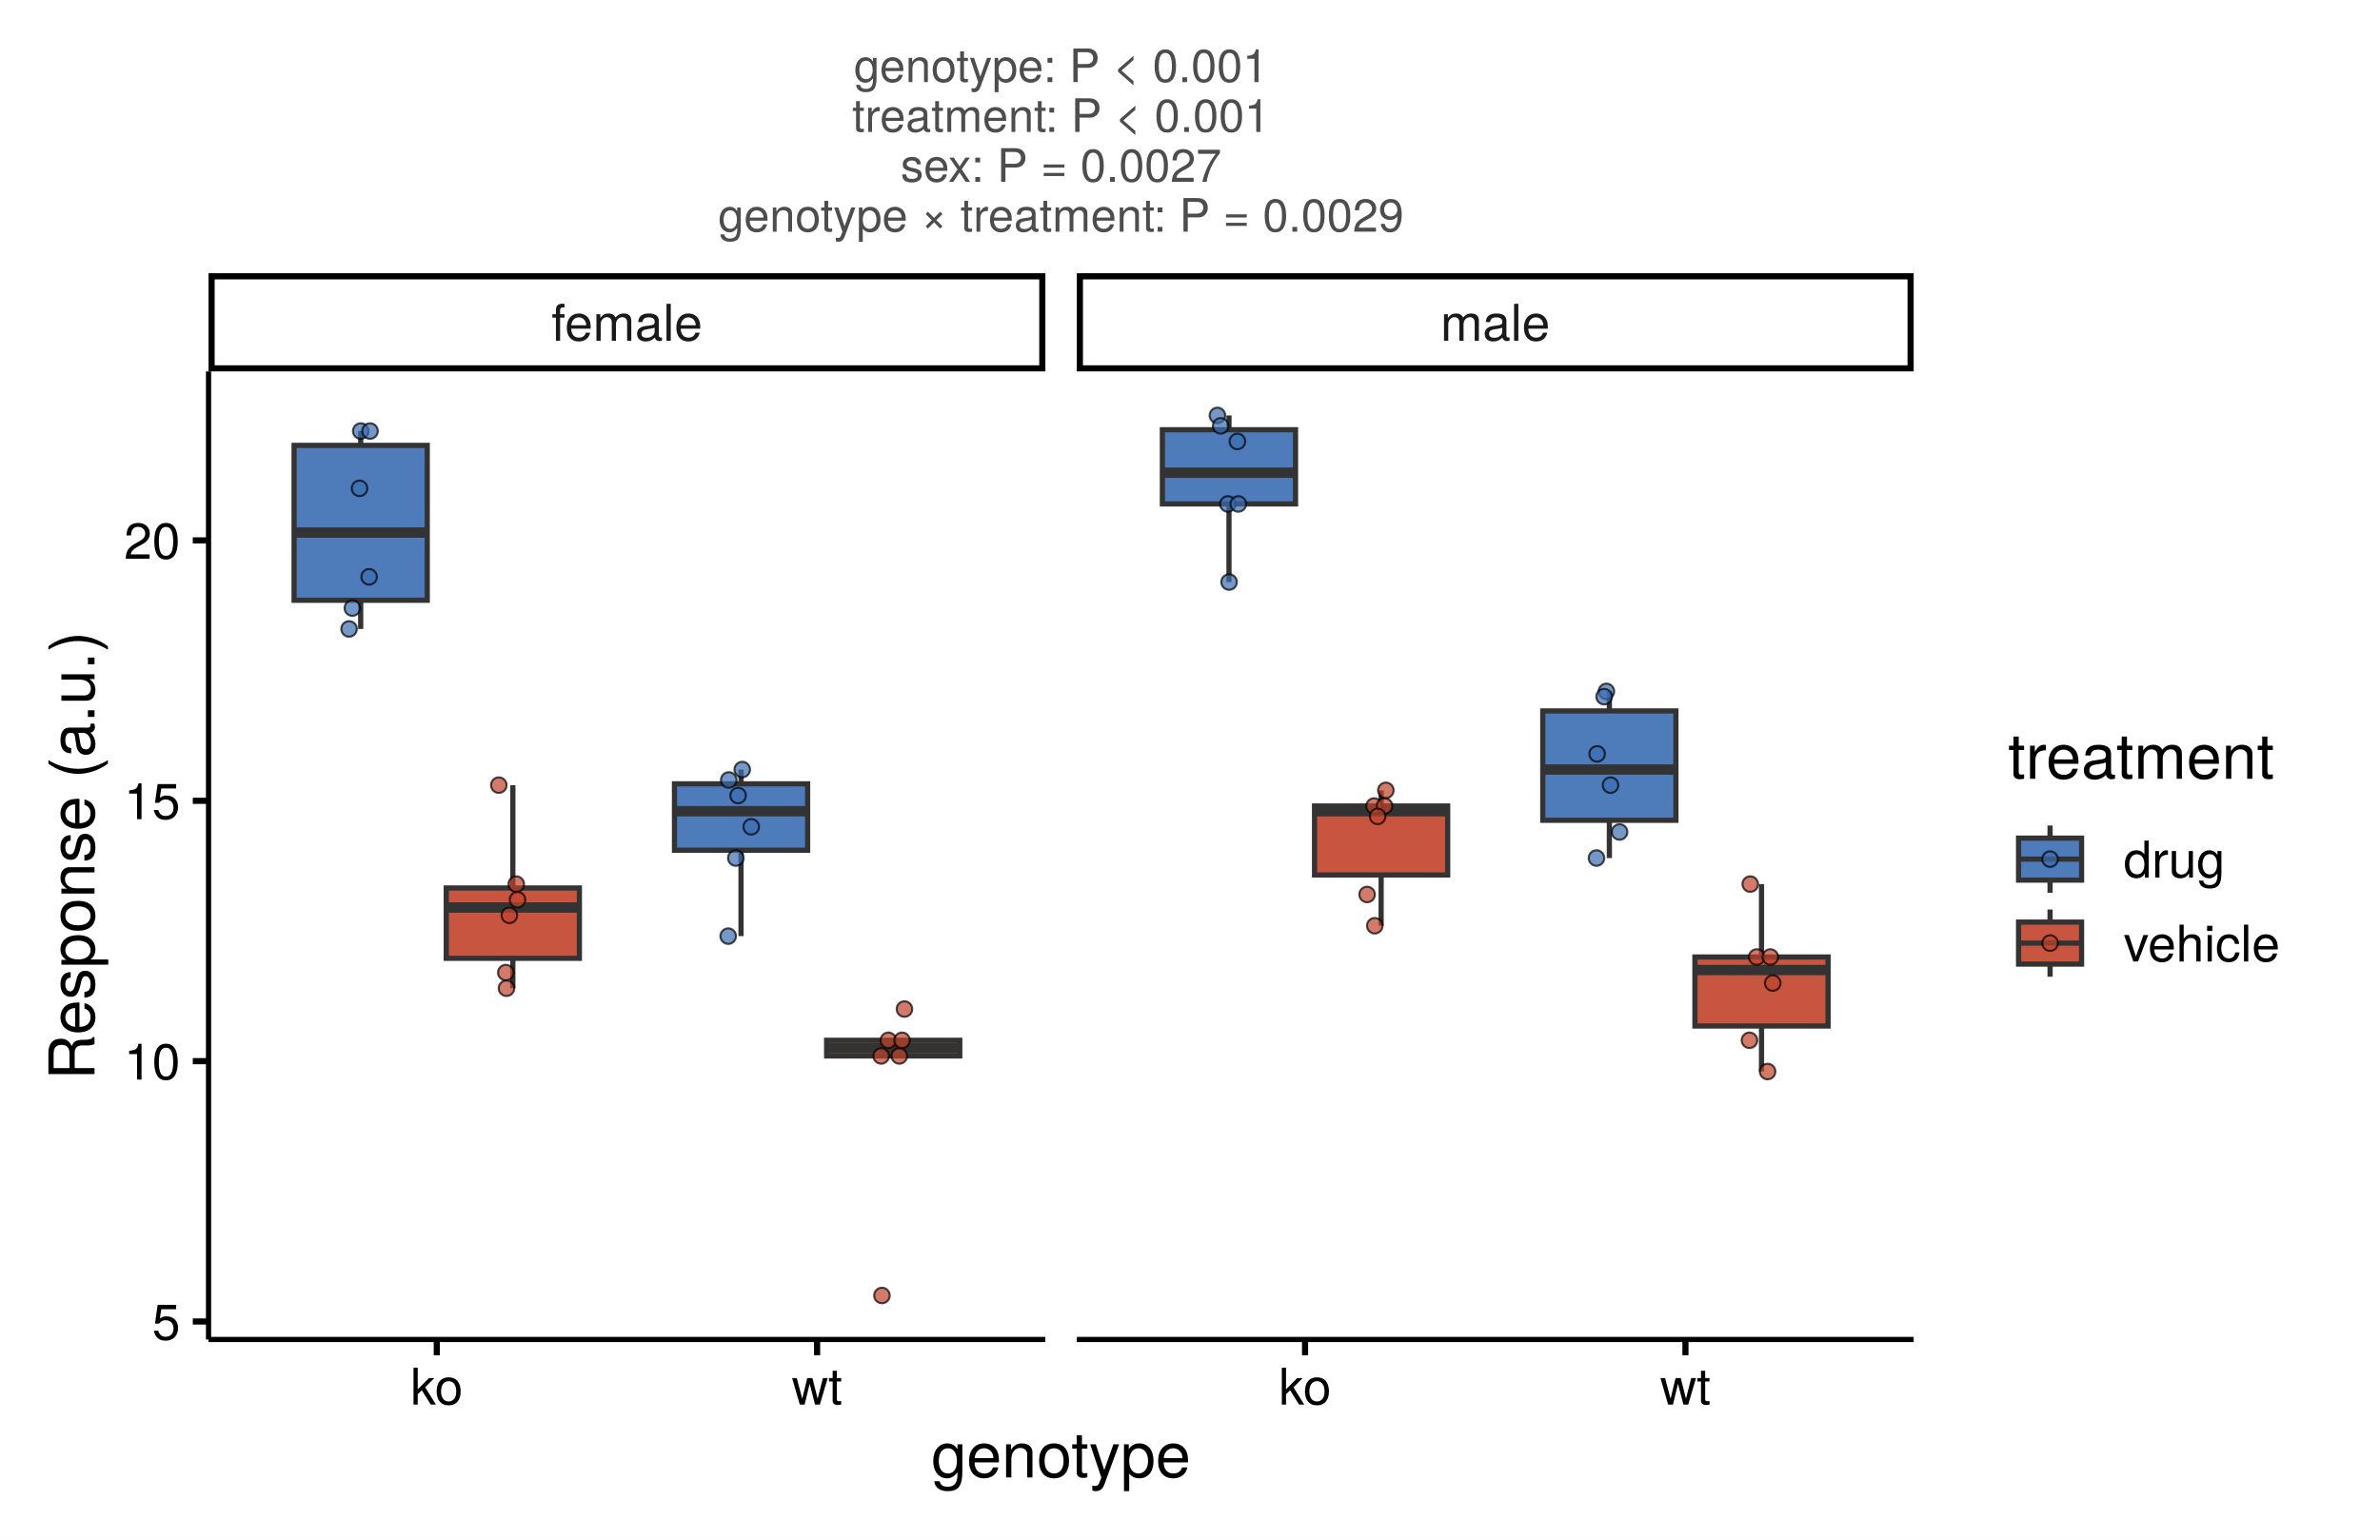
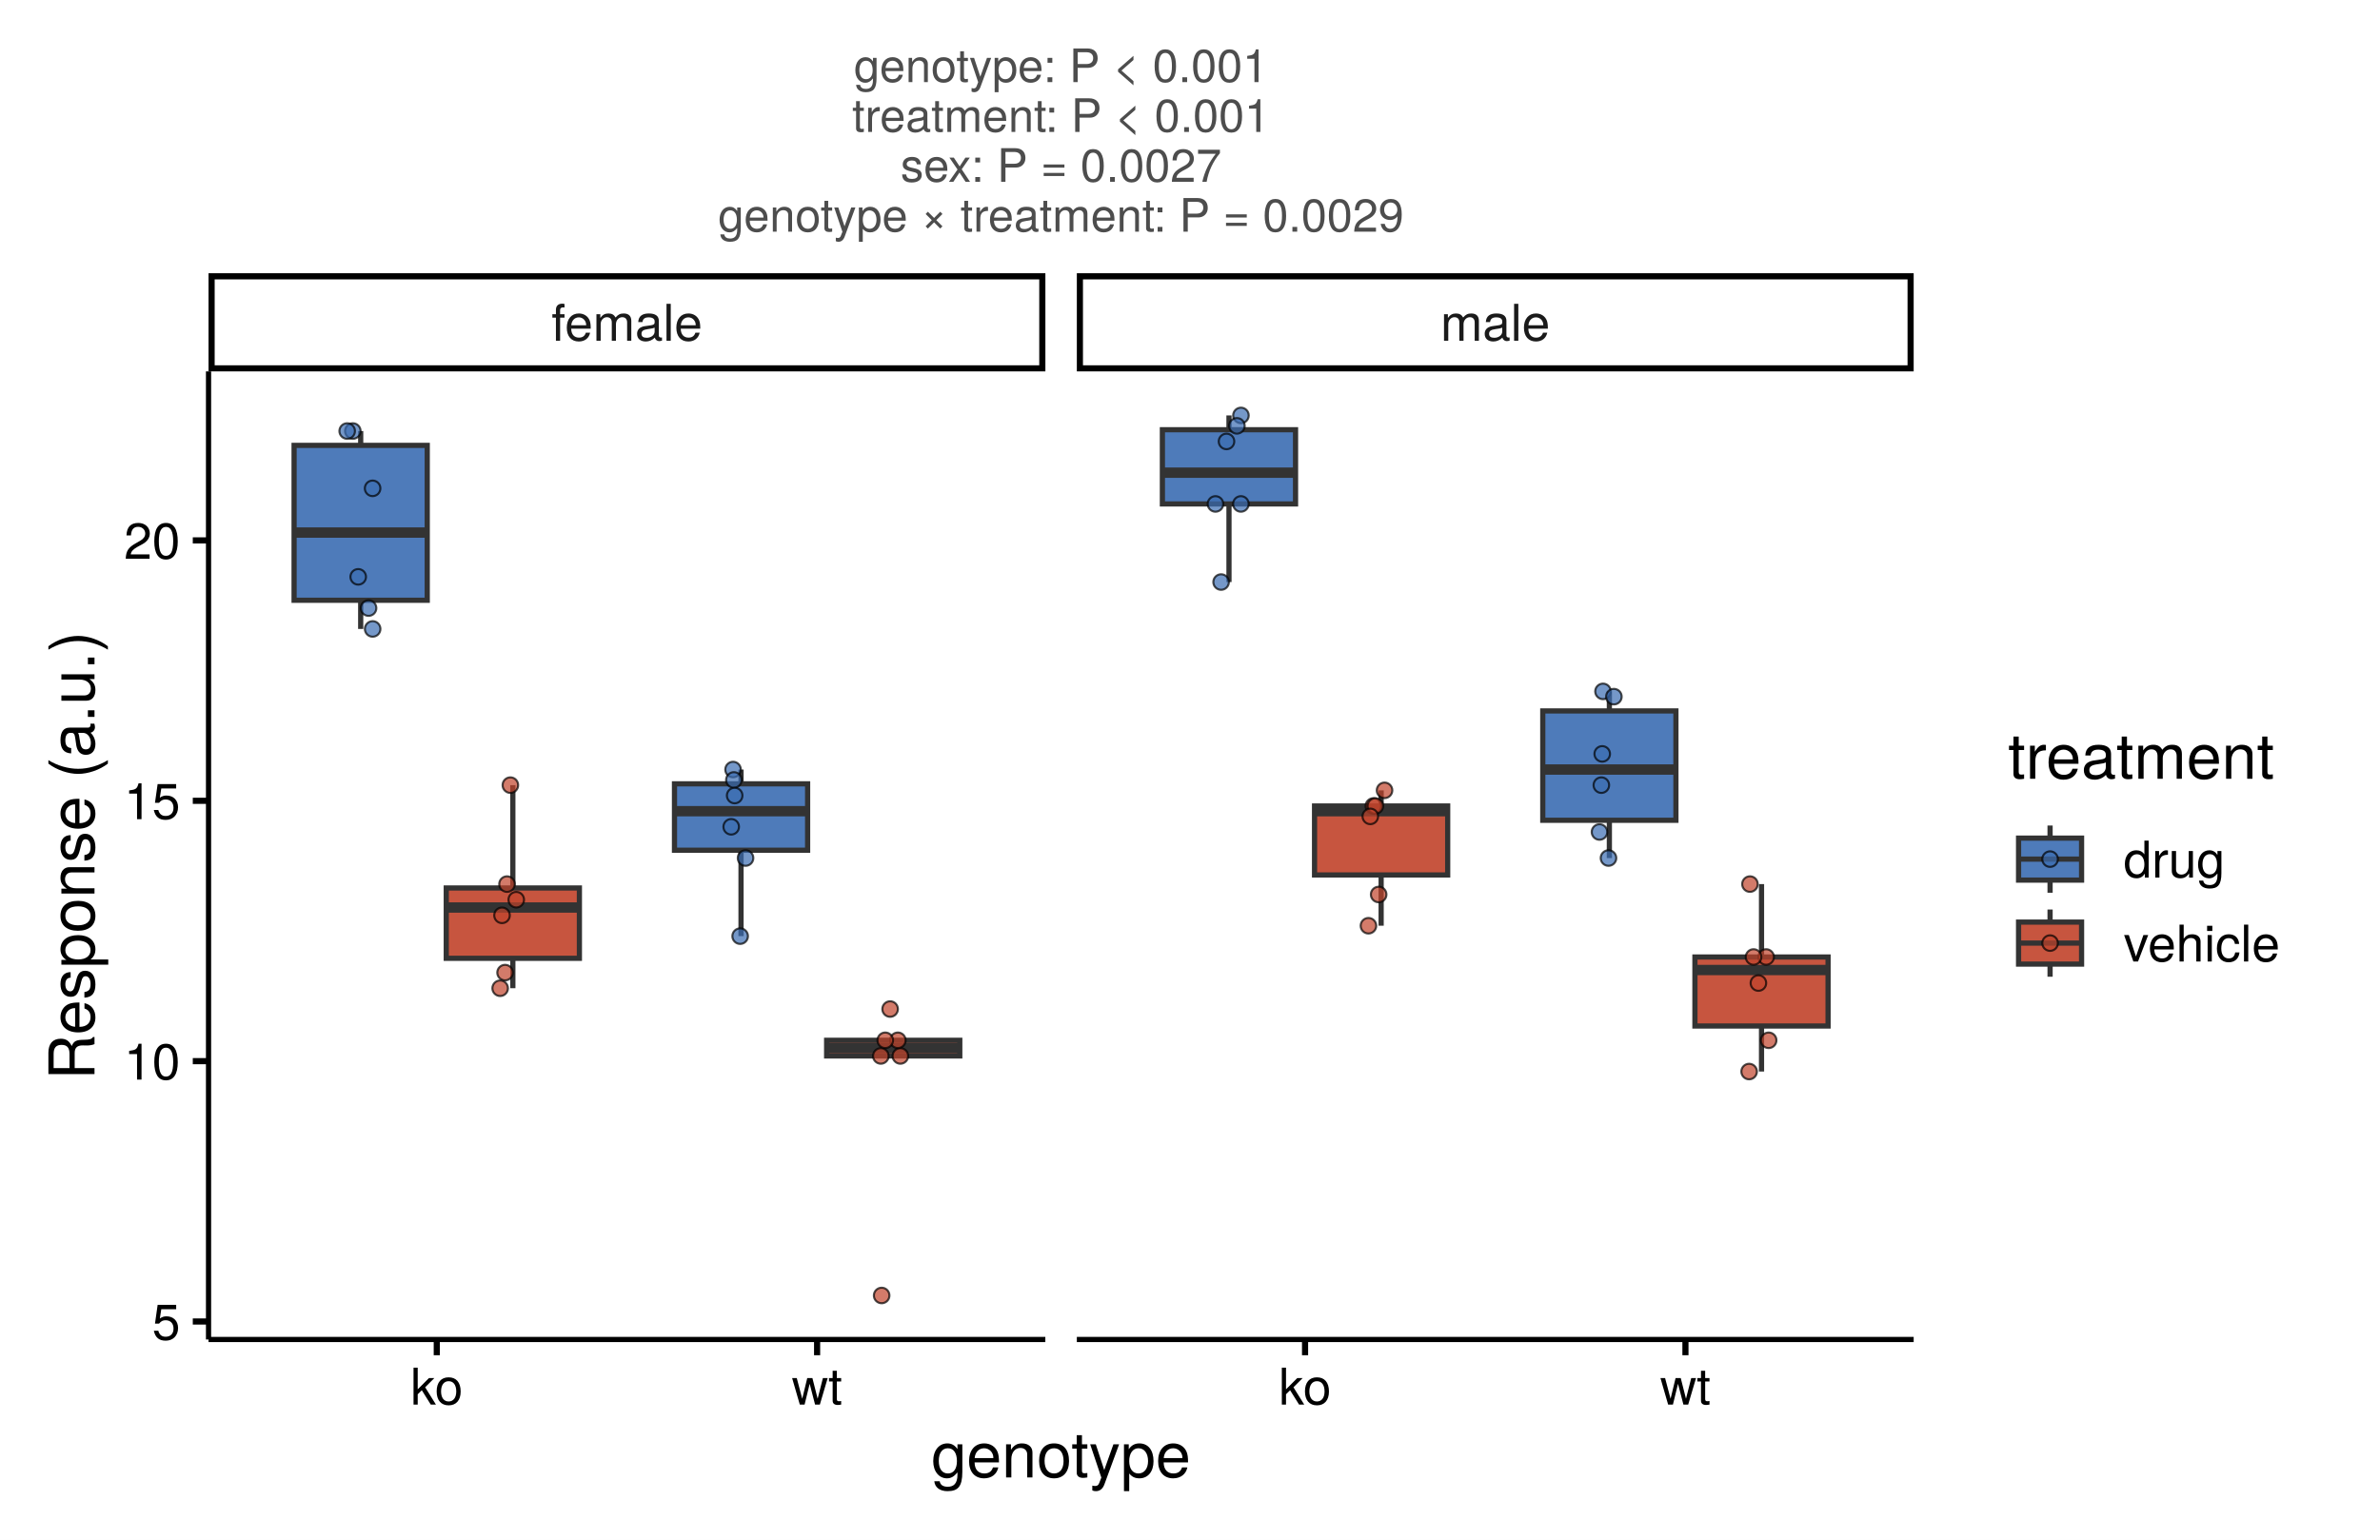
<svg xmlns="http://www.w3.org/2000/svg" class="svglite" width="489.60pt" height="316.80pt" viewBox="0 0 489.60 316.80">
  <defs>
    <style type="text/css">
    .svglite line, .svglite polyline, .svglite polygon, .svglite path, .svglite rect, .svglite circle {
      fill: none;
      stroke: #000000;
      stroke-linecap: round;
      stroke-linejoin: round;
      stroke-miterlimit: 10.00;
    }
    .svglite text {
      white-space: pre;
    }
  </style>
  </defs>
  <rect width="100%" height="100%" style="stroke: none; fill: #FFFFFF;" />
  <defs>
    <clipPath id="cpMC4wMHw0ODkuNjB8MC4wMHwzMTYuODA=">
      <rect x="0.00" y="0.00" width="489.60" height="316.80" />
    </clipPath>
  </defs>
  <g clip-path="url(#cpMC4wMHw0ODkuNjB8MC4wMHwzMTYuODA=)">
    <rect x="-0" y="-0" width="489.60" height="316.80" style="stroke-width: 1.26; stroke: #FFFFFF; fill: #FFFFFF;" />
  </g>
  <defs>
    <clipPath id="cpNDIuOTB8MjE1LjA0fDc2LjQyfDI3NS42MQ==">
      <rect x="42.90" y="76.42" width="172.15" height="199.19" />
    </clipPath>
  </defs>
  <g clip-path="url(#cpNDIuOTB8MjE1LjA0fDc2LjQyfDI3NS42MQ==)">
    <rect x="42.90" y="76.42" width="172.15" height="199.19" style="stroke-width: 1.26; stroke: none; fill: #FFFFFF;" />
    <line x1="74.20" y1="91.64" x2="74.20" y2="88.69" style="stroke-width: 1.07; stroke: #333333; stroke-linecap: butt;" />
    <line x1="74.20" y1="123.51" x2="74.20" y2="129.41" style="stroke-width: 1.07; stroke: #333333; stroke-linecap: butt;" />
    <polygon points="60.50,91.64 60.50,123.51 87.89,123.51 87.89,91.64 60.50,91.64 " style="stroke-width: 1.07; stroke: #333333; stroke-linecap: butt; stroke-linejoin: miter; fill: #3B6DB3; fill-opacity: 0.90;" />
    <line x1="60.50" y1="109.58" x2="87.89" y2="109.58" style="stroke-width: 2.13; stroke: #333333; stroke-linecap: butt; stroke-linejoin: miter;" />
    <line x1="105.50" y1="182.71" x2="105.50" y2="161.55" style="stroke-width: 1.07; stroke: #333333; stroke-linecap: butt;" />
    <line x1="105.50" y1="197.18" x2="105.50" y2="203.34" style="stroke-width: 1.07; stroke: #333333; stroke-linecap: butt;" />
    <polygon points="91.80,182.71 91.80,197.18 119.19,197.18 119.19,182.71 91.80,182.71 " style="stroke-width: 1.07; stroke: #333333; stroke-linecap: butt; stroke-linejoin: miter; fill: #C1432B; fill-opacity: 0.90;" />
    <line x1="91.80" y1="186.73" x2="119.19" y2="186.73" style="stroke-width: 2.13; stroke: #333333; stroke-linecap: butt; stroke-linejoin: miter;" />
    <line x1="152.44" y1="161.28" x2="152.44" y2="158.34" style="stroke-width: 1.07; stroke: #333333; stroke-linecap: butt;" />
    <line x1="152.44" y1="174.94" x2="152.44" y2="192.62" style="stroke-width: 1.07; stroke: #333333; stroke-linecap: butt;" />
    <polygon points="138.75,161.28 138.75,174.94 166.14,174.94 166.14,161.28 138.75,161.28 " style="stroke-width: 1.07; stroke: #333333; stroke-linecap: butt; stroke-linejoin: miter; fill: #3B6DB3; fill-opacity: 0.90;" />
    <line x1="138.75" y1="166.91" x2="166.14" y2="166.91" style="stroke-width: 2.13; stroke: #333333; stroke-linecap: butt; stroke-linejoin: miter;" />
    <line x1="183.74" y1="214.05" x2="183.74" y2="214.05" style="stroke-width: 1.07; stroke: #333333; stroke-linecap: butt;" />
    <line x1="183.74" y1="217.27" x2="183.74" y2="217.27" style="stroke-width: 1.07; stroke: #333333; stroke-linecap: butt;" />
    <polygon points="170.05,214.05 170.05,217.27 197.44,217.27 197.44,214.05 170.05,214.05 " style="stroke-width: 1.07; stroke: #333333; stroke-linecap: butt; stroke-linejoin: miter; fill: #C1432B; fill-opacity: 0.90;" />
    <line x1="170.05" y1="215.66" x2="197.44" y2="215.66" style="stroke-width: 2.13; stroke: #333333; stroke-linecap: butt; stroke-linejoin: miter;" />
-     <circle cx="181.27" cy="217.27" r="1.60" style="stroke-width: 0.43; stroke: #000000; stroke-opacity: 0.70; fill: #C1432B; fill-opacity: 0.70;" />
-     <circle cx="182.75" cy="214.05" r="1.60" style="stroke-width: 0.43; stroke: #000000; stroke-opacity: 0.70; fill: #C1432B; fill-opacity: 0.70;" />
-     <circle cx="186.06" cy="207.62" r="1.60" style="stroke-width: 0.43; stroke: #000000; stroke-opacity: 0.70; fill: #C1432B; fill-opacity: 0.70;" />
-     <circle cx="185.00" cy="217.27" r="1.60" style="stroke-width: 0.43; stroke: #000000; stroke-opacity: 0.70; fill: #C1432B; fill-opacity: 0.70;" />
-     <circle cx="181.43" cy="266.56" r="1.60" style="stroke-width: 0.43; stroke: #000000; stroke-opacity: 0.70; fill: #C1432B; fill-opacity: 0.70;" />
-     <circle cx="185.56" cy="214.05" r="1.60" style="stroke-width: 0.43; stroke: #000000; stroke-opacity: 0.70; fill: #C1432B; fill-opacity: 0.70;" />
-     <circle cx="154.54" cy="170.12" r="1.60" style="stroke-width: 0.43; stroke: #000000; stroke-opacity: 0.70; fill: #3B6DB3; fill-opacity: 0.70;" />
-     <circle cx="152.69" cy="158.34" r="1.60" style="stroke-width: 0.43; stroke: #000000; stroke-opacity: 0.70; fill: #3B6DB3; fill-opacity: 0.70;" />
-     <circle cx="149.92" cy="160.48" r="1.60" style="stroke-width: 0.43; stroke: #000000; stroke-opacity: 0.70; fill: #3B6DB3; fill-opacity: 0.70;" />
-     <circle cx="151.84" cy="163.69" r="1.60" style="stroke-width: 0.43; stroke: #000000; stroke-opacity: 0.70; fill: #3B6DB3; fill-opacity: 0.70;" />
-     <circle cx="149.80" cy="192.62" r="1.60" style="stroke-width: 0.43; stroke: #000000; stroke-opacity: 0.70; fill: #3B6DB3; fill-opacity: 0.70;" />
-     <circle cx="151.37" cy="176.55" r="1.60" style="stroke-width: 0.43; stroke: #000000; stroke-opacity: 0.70; fill: #3B6DB3; fill-opacity: 0.70;" />
-     <circle cx="104.05" cy="200.12" r="1.60" style="stroke-width: 0.43; stroke: #000000; stroke-opacity: 0.70; fill: #C1432B; fill-opacity: 0.70;" />
-     <circle cx="104.19" cy="203.34" r="1.60" style="stroke-width: 0.43; stroke: #000000; stroke-opacity: 0.70; fill: #C1432B; fill-opacity: 0.70;" />
-     <circle cx="102.61" cy="161.55" r="1.60" style="stroke-width: 0.43; stroke: #000000; stroke-opacity: 0.70; fill: #C1432B; fill-opacity: 0.70;" />
-     <circle cx="106.20" cy="181.91" r="1.60" style="stroke-width: 0.43; stroke: #000000; stroke-opacity: 0.70; fill: #C1432B; fill-opacity: 0.70;" />
-     <circle cx="106.46" cy="185.12" r="1.60" style="stroke-width: 0.43; stroke: #000000; stroke-opacity: 0.70; fill: #C1432B; fill-opacity: 0.70;" />
-     <circle cx="104.78" cy="188.34" r="1.60" style="stroke-width: 0.43; stroke: #000000; stroke-opacity: 0.70; fill: #C1432B; fill-opacity: 0.70;" />
-     <circle cx="74.21" cy="88.69" r="1.60" style="stroke-width: 0.43; stroke: #000000; stroke-opacity: 0.70; fill: #3B6DB3; fill-opacity: 0.70;" />
-     <circle cx="75.93" cy="118.69" r="1.60" style="stroke-width: 0.43; stroke: #000000; stroke-opacity: 0.70; fill: #3B6DB3; fill-opacity: 0.70;" />
-     <circle cx="73.96" cy="100.48" r="1.60" style="stroke-width: 0.43; stroke: #000000; stroke-opacity: 0.70; fill: #3B6DB3; fill-opacity: 0.70;" />
-     <circle cx="76.12" cy="88.69" r="1.60" style="stroke-width: 0.43; stroke: #000000; stroke-opacity: 0.70; fill: #3B6DB3; fill-opacity: 0.70;" />
-     <circle cx="71.81" cy="129.41" r="1.60" style="stroke-width: 0.43; stroke: #000000; stroke-opacity: 0.70; fill: #3B6DB3; fill-opacity: 0.70;" />
-     <circle cx="72.48" cy="125.12" r="1.60" style="stroke-width: 0.43; stroke: #000000; stroke-opacity: 0.70; fill: #3B6DB3; fill-opacity: 0.70;" />
+     <circle cx="185.22" cy="217.27" r="1.60" style="stroke-width: 0.43; stroke: #000000; stroke-opacity: 0.70; fill: #C1432B; fill-opacity: 0.70;" />
+     <circle cx="184.70" cy="214.05" r="1.60" style="stroke-width: 0.43; stroke: #000000; stroke-opacity: 0.70; fill: #C1432B; fill-opacity: 0.70;" />
+     <circle cx="183.11" cy="207.62" r="1.60" style="stroke-width: 0.43; stroke: #000000; stroke-opacity: 0.70; fill: #C1432B; fill-opacity: 0.70;" />
+     <circle cx="181.20" cy="217.27" r="1.60" style="stroke-width: 0.43; stroke: #000000; stroke-opacity: 0.70; fill: #C1432B; fill-opacity: 0.70;" />
+     <circle cx="181.37" cy="266.56" r="1.60" style="stroke-width: 0.43; stroke: #000000; stroke-opacity: 0.70; fill: #C1432B; fill-opacity: 0.70;" />
+     <circle cx="182.11" cy="214.05" r="1.60" style="stroke-width: 0.43; stroke: #000000; stroke-opacity: 0.70; fill: #C1432B; fill-opacity: 0.70;" />
+     <circle cx="150.42" cy="170.12" r="1.60" style="stroke-width: 0.43; stroke: #000000; stroke-opacity: 0.70; fill: #3B6DB3; fill-opacity: 0.70;" />
+     <circle cx="150.80" cy="158.34" r="1.60" style="stroke-width: 0.43; stroke: #000000; stroke-opacity: 0.70; fill: #3B6DB3; fill-opacity: 0.70;" />
+     <circle cx="150.97" cy="160.48" r="1.60" style="stroke-width: 0.43; stroke: #000000; stroke-opacity: 0.70; fill: #3B6DB3; fill-opacity: 0.70;" />
+     <circle cx="151.13" cy="163.69" r="1.60" style="stroke-width: 0.43; stroke: #000000; stroke-opacity: 0.70; fill: #3B6DB3; fill-opacity: 0.70;" />
+     <circle cx="152.26" cy="192.62" r="1.60" style="stroke-width: 0.43; stroke: #000000; stroke-opacity: 0.70; fill: #3B6DB3; fill-opacity: 0.70;" />
+     <circle cx="153.37" cy="176.55" r="1.60" style="stroke-width: 0.43; stroke: #000000; stroke-opacity: 0.70; fill: #3B6DB3; fill-opacity: 0.70;" />
+     <circle cx="103.90" cy="200.12" r="1.60" style="stroke-width: 0.43; stroke: #000000; stroke-opacity: 0.70; fill: #C1432B; fill-opacity: 0.70;" />
+     <circle cx="102.89" cy="203.34" r="1.60" style="stroke-width: 0.43; stroke: #000000; stroke-opacity: 0.70; fill: #C1432B; fill-opacity: 0.70;" />
+     <circle cx="104.99" cy="161.55" r="1.60" style="stroke-width: 0.43; stroke: #000000; stroke-opacity: 0.70; fill: #C1432B; fill-opacity: 0.70;" />
+     <circle cx="104.30" cy="181.91" r="1.60" style="stroke-width: 0.43; stroke: #000000; stroke-opacity: 0.70; fill: #C1432B; fill-opacity: 0.70;" />
+     <circle cx="106.20" cy="185.12" r="1.60" style="stroke-width: 0.43; stroke: #000000; stroke-opacity: 0.70; fill: #C1432B; fill-opacity: 0.70;" />
+     <circle cx="103.27" cy="188.34" r="1.60" style="stroke-width: 0.43; stroke: #000000; stroke-opacity: 0.70; fill: #C1432B; fill-opacity: 0.70;" />
+     <circle cx="72.58" cy="88.69" r="1.60" style="stroke-width: 0.43; stroke: #000000; stroke-opacity: 0.70; fill: #3B6DB3; fill-opacity: 0.70;" />
+     <circle cx="73.69" cy="118.69" r="1.60" style="stroke-width: 0.43; stroke: #000000; stroke-opacity: 0.70; fill: #3B6DB3; fill-opacity: 0.70;" />
+     <circle cx="76.65" cy="100.48" r="1.60" style="stroke-width: 0.43; stroke: #000000; stroke-opacity: 0.70; fill: #3B6DB3; fill-opacity: 0.70;" />
+     <circle cx="71.42" cy="88.69" r="1.60" style="stroke-width: 0.43; stroke: #000000; stroke-opacity: 0.70; fill: #3B6DB3; fill-opacity: 0.70;" />
+     <circle cx="76.66" cy="129.41" r="1.60" style="stroke-width: 0.43; stroke: #000000; stroke-opacity: 0.70; fill: #3B6DB3; fill-opacity: 0.70;" />
+     <circle cx="75.82" cy="125.12" r="1.60" style="stroke-width: 0.43; stroke: #000000; stroke-opacity: 0.70; fill: #3B6DB3; fill-opacity: 0.70;" />
  </g>
  <g clip-path="url(#cpMC4wMHw0ODkuNjB8MC4wMHwzMTYuODA=)">
</g>
  <defs>
    <clipPath id="cpMjIxLjUyfDM5My42N3w3Ni40MnwyNzUuNjE=">
      <rect x="221.52" y="76.42" width="172.15" height="199.19" />
    </clipPath>
  </defs>
  <g clip-path="url(#cpMjIxLjUyfDM5My42N3w3Ni40MnwyNzUuNjE=)">
    <rect x="221.52" y="76.42" width="172.15" height="199.19" style="stroke-width: 1.26; stroke: none; fill: #FFFFFF;" />
    <line x1="252.82" y1="88.42" x2="252.82" y2="85.48" style="stroke-width: 1.07; stroke: #333333; stroke-linecap: butt;" />
    <line x1="252.82" y1="103.69" x2="252.82" y2="119.76" style="stroke-width: 1.07; stroke: #333333; stroke-linecap: butt;" />
    <polygon points="239.12,88.42 239.12,103.69 266.51,103.69 266.51,88.42 239.12,88.42 " style="stroke-width: 1.07; stroke: #333333; stroke-linecap: butt; stroke-linejoin: miter; fill: #3B6DB3; fill-opacity: 0.90;" />
    <line x1="239.12" y1="97.26" x2="266.51" y2="97.26" style="stroke-width: 2.13; stroke: #333333; stroke-linecap: butt; stroke-linejoin: miter;" />
    <line x1="284.12" y1="165.84" x2="284.12" y2="162.62" style="stroke-width: 1.07; stroke: #333333; stroke-linecap: butt;" />
    <line x1="284.12" y1="180.03" x2="284.12" y2="190.48" style="stroke-width: 1.07; stroke: #333333; stroke-linecap: butt;" />
    <polygon points="270.42,165.84 270.42,180.03 297.81,180.03 297.81,165.84 270.42,165.84 " style="stroke-width: 1.07; stroke: #333333; stroke-linecap: butt; stroke-linejoin: miter; fill: #C1432B; fill-opacity: 0.90;" />
    <line x1="270.42" y1="166.91" x2="297.81" y2="166.91" style="stroke-width: 2.13; stroke: #333333; stroke-linecap: butt; stroke-linejoin: miter;" />
    <line x1="331.07" y1="146.28" x2="331.07" y2="142.26" style="stroke-width: 1.07; stroke: #333333; stroke-linecap: butt;" />
    <line x1="331.07" y1="168.78" x2="331.07" y2="176.55" style="stroke-width: 1.07; stroke: #333333; stroke-linecap: butt;" />
    <polygon points="317.37,146.28 317.37,168.78 344.76,168.78 344.76,146.28 317.37,146.28 " style="stroke-width: 1.07; stroke: #333333; stroke-linecap: butt; stroke-linejoin: miter; fill: #3B6DB3; fill-opacity: 0.90;" />
    <line x1="317.37" y1="158.34" x2="344.76" y2="158.34" style="stroke-width: 2.13; stroke: #333333; stroke-linecap: butt; stroke-linejoin: miter;" />
    <line x1="362.37" y1="196.91" x2="362.37" y2="181.91" style="stroke-width: 1.07; stroke: #333333; stroke-linecap: butt;" />
    <line x1="362.37" y1="211.11" x2="362.37" y2="220.48" style="stroke-width: 1.07; stroke: #333333; stroke-linecap: butt;" />
    <polygon points="348.67,196.91 348.67,211.11 376.06,211.11 376.06,196.91 348.67,196.91 " style="stroke-width: 1.07; stroke: #333333; stroke-linecap: butt; stroke-linejoin: miter; fill: #C1432B; fill-opacity: 0.90;" />
    <line x1="348.67" y1="199.59" x2="376.06" y2="199.59" style="stroke-width: 2.13; stroke: #333333; stroke-linecap: butt; stroke-linejoin: miter;" />
-     <circle cx="359.89" cy="214.05" r="1.60" style="stroke-width: 0.43; stroke: #000000; stroke-opacity: 0.70; fill: #C1432B; fill-opacity: 0.70;" />
-     <circle cx="361.38" cy="196.91" r="1.60" style="stroke-width: 0.43; stroke: #000000; stroke-opacity: 0.70; fill: #C1432B; fill-opacity: 0.70;" />
-     <circle cx="364.68" cy="202.27" r="1.60" style="stroke-width: 0.43; stroke: #000000; stroke-opacity: 0.70; fill: #C1432B; fill-opacity: 0.70;" />
-     <circle cx="363.62" cy="220.48" r="1.60" style="stroke-width: 0.43; stroke: #000000; stroke-opacity: 0.70; fill: #C1432B; fill-opacity: 0.70;" />
-     <circle cx="360.05" cy="181.91" r="1.60" style="stroke-width: 0.43; stroke: #000000; stroke-opacity: 0.70; fill: #C1432B; fill-opacity: 0.70;" />
-     <circle cx="364.18" cy="196.91" r="1.60" style="stroke-width: 0.43; stroke: #000000; stroke-opacity: 0.70; fill: #C1432B; fill-opacity: 0.70;" />
-     <circle cx="333.17" cy="171.19" r="1.60" style="stroke-width: 0.43; stroke: #000000; stroke-opacity: 0.70; fill: #3B6DB3; fill-opacity: 0.70;" />
-     <circle cx="331.31" cy="161.55" r="1.60" style="stroke-width: 0.43; stroke: #000000; stroke-opacity: 0.70; fill: #3B6DB3; fill-opacity: 0.70;" />
-     <circle cx="328.55" cy="155.12" r="1.60" style="stroke-width: 0.43; stroke: #000000; stroke-opacity: 0.70; fill: #3B6DB3; fill-opacity: 0.70;" />
-     <circle cx="330.46" cy="142.26" r="1.60" style="stroke-width: 0.43; stroke: #000000; stroke-opacity: 0.70; fill: #3B6DB3; fill-opacity: 0.70;" />
-     <circle cx="328.42" cy="176.55" r="1.60" style="stroke-width: 0.43; stroke: #000000; stroke-opacity: 0.70; fill: #3B6DB3; fill-opacity: 0.70;" />
-     <circle cx="329.99" cy="143.34" r="1.60" style="stroke-width: 0.43; stroke: #000000; stroke-opacity: 0.70; fill: #3B6DB3; fill-opacity: 0.70;" />
-     <circle cx="282.67" cy="165.84" r="1.60" style="stroke-width: 0.43; stroke: #000000; stroke-opacity: 0.70; fill: #C1432B; fill-opacity: 0.70;" />
-     <circle cx="282.81" cy="190.48" r="1.60" style="stroke-width: 0.43; stroke: #000000; stroke-opacity: 0.70; fill: #C1432B; fill-opacity: 0.70;" />
-     <circle cx="281.23" cy="184.05" r="1.60" style="stroke-width: 0.43; stroke: #000000; stroke-opacity: 0.70; fill: #C1432B; fill-opacity: 0.70;" />
-     <circle cx="284.82" cy="165.84" r="1.60" style="stroke-width: 0.43; stroke: #000000; stroke-opacity: 0.70; fill: #C1432B; fill-opacity: 0.70;" />
-     <circle cx="285.09" cy="162.62" r="1.60" style="stroke-width: 0.43; stroke: #000000; stroke-opacity: 0.70; fill: #C1432B; fill-opacity: 0.70;" />
-     <circle cx="283.40" cy="167.98" r="1.60" style="stroke-width: 0.43; stroke: #000000; stroke-opacity: 0.70; fill: #C1432B; fill-opacity: 0.70;" />
-     <circle cx="252.84" cy="119.76" r="1.60" style="stroke-width: 0.43; stroke: #000000; stroke-opacity: 0.70; fill: #3B6DB3; fill-opacity: 0.70;" />
-     <circle cx="254.55" cy="90.83" r="1.60" style="stroke-width: 0.43; stroke: #000000; stroke-opacity: 0.70; fill: #3B6DB3; fill-opacity: 0.70;" />
-     <circle cx="252.58" cy="103.69" r="1.60" style="stroke-width: 0.43; stroke: #000000; stroke-opacity: 0.70; fill: #3B6DB3; fill-opacity: 0.70;" />
-     <circle cx="254.74" cy="103.69" r="1.60" style="stroke-width: 0.43; stroke: #000000; stroke-opacity: 0.70; fill: #3B6DB3; fill-opacity: 0.70;" />
-     <circle cx="250.44" cy="85.48" r="1.60" style="stroke-width: 0.43; stroke: #000000; stroke-opacity: 0.70; fill: #3B6DB3; fill-opacity: 0.70;" />
-     <circle cx="251.11" cy="87.62" r="1.60" style="stroke-width: 0.43; stroke: #000000; stroke-opacity: 0.70; fill: #3B6DB3; fill-opacity: 0.70;" />
+     <circle cx="363.84" cy="214.05" r="1.60" style="stroke-width: 0.43; stroke: #000000; stroke-opacity: 0.70; fill: #C1432B; fill-opacity: 0.70;" />
+     <circle cx="363.32" cy="196.91" r="1.60" style="stroke-width: 0.43; stroke: #000000; stroke-opacity: 0.70; fill: #C1432B; fill-opacity: 0.70;" />
+     <circle cx="361.73" cy="202.27" r="1.60" style="stroke-width: 0.43; stroke: #000000; stroke-opacity: 0.70; fill: #C1432B; fill-opacity: 0.70;" />
+     <circle cx="359.82" cy="220.48" r="1.60" style="stroke-width: 0.43; stroke: #000000; stroke-opacity: 0.70; fill: #C1432B; fill-opacity: 0.70;" />
+     <circle cx="359.99" cy="181.91" r="1.60" style="stroke-width: 0.43; stroke: #000000; stroke-opacity: 0.70; fill: #C1432B; fill-opacity: 0.70;" />
+     <circle cx="360.73" cy="196.91" r="1.60" style="stroke-width: 0.43; stroke: #000000; stroke-opacity: 0.70; fill: #C1432B; fill-opacity: 0.70;" />
+     <circle cx="329.04" cy="171.19" r="1.60" style="stroke-width: 0.43; stroke: #000000; stroke-opacity: 0.70; fill: #3B6DB3; fill-opacity: 0.70;" />
+     <circle cx="329.42" cy="161.55" r="1.60" style="stroke-width: 0.43; stroke: #000000; stroke-opacity: 0.70; fill: #3B6DB3; fill-opacity: 0.70;" />
+     <circle cx="329.60" cy="155.12" r="1.60" style="stroke-width: 0.43; stroke: #000000; stroke-opacity: 0.70; fill: #3B6DB3; fill-opacity: 0.70;" />
+     <circle cx="329.76" cy="142.26" r="1.60" style="stroke-width: 0.43; stroke: #000000; stroke-opacity: 0.70; fill: #3B6DB3; fill-opacity: 0.70;" />
+     <circle cx="330.89" cy="176.55" r="1.60" style="stroke-width: 0.43; stroke: #000000; stroke-opacity: 0.70; fill: #3B6DB3; fill-opacity: 0.70;" />
+     <circle cx="332.00" cy="143.34" r="1.60" style="stroke-width: 0.43; stroke: #000000; stroke-opacity: 0.70; fill: #3B6DB3; fill-opacity: 0.70;" />
+     <circle cx="282.52" cy="165.84" r="1.60" style="stroke-width: 0.43; stroke: #000000; stroke-opacity: 0.70; fill: #C1432B; fill-opacity: 0.70;" />
+     <circle cx="281.51" cy="190.48" r="1.60" style="stroke-width: 0.43; stroke: #000000; stroke-opacity: 0.70; fill: #C1432B; fill-opacity: 0.70;" />
+     <circle cx="283.61" cy="184.05" r="1.60" style="stroke-width: 0.43; stroke: #000000; stroke-opacity: 0.70; fill: #C1432B; fill-opacity: 0.70;" />
+     <circle cx="282.93" cy="165.84" r="1.60" style="stroke-width: 0.43; stroke: #000000; stroke-opacity: 0.70; fill: #C1432B; fill-opacity: 0.70;" />
+     <circle cx="284.82" cy="162.62" r="1.60" style="stroke-width: 0.43; stroke: #000000; stroke-opacity: 0.70; fill: #C1432B; fill-opacity: 0.70;" />
+     <circle cx="281.89" cy="167.98" r="1.60" style="stroke-width: 0.43; stroke: #000000; stroke-opacity: 0.70; fill: #C1432B; fill-opacity: 0.70;" />
+     <circle cx="251.20" cy="119.76" r="1.60" style="stroke-width: 0.43; stroke: #000000; stroke-opacity: 0.70; fill: #3B6DB3; fill-opacity: 0.70;" />
+     <circle cx="252.31" cy="90.83" r="1.60" style="stroke-width: 0.43; stroke: #000000; stroke-opacity: 0.70; fill: #3B6DB3; fill-opacity: 0.70;" />
+     <circle cx="255.27" cy="103.69" r="1.60" style="stroke-width: 0.43; stroke: #000000; stroke-opacity: 0.70; fill: #3B6DB3; fill-opacity: 0.70;" />
+     <circle cx="250.04" cy="103.69" r="1.60" style="stroke-width: 0.43; stroke: #000000; stroke-opacity: 0.70; fill: #3B6DB3; fill-opacity: 0.70;" />
+     <circle cx="255.28" cy="85.48" r="1.60" style="stroke-width: 0.43; stroke: #000000; stroke-opacity: 0.70; fill: #3B6DB3; fill-opacity: 0.70;" />
+     <circle cx="254.45" cy="87.62" r="1.60" style="stroke-width: 0.43; stroke: #000000; stroke-opacity: 0.70; fill: #3B6DB3; fill-opacity: 0.70;" />
  </g>
  <g clip-path="url(#cpMC4wMHw0ODkuNjB8MC4wMHwzMTYuODA=)">
</g>
  <defs>
    <clipPath id="cpNDIuOTB8MjE1LjA0fDU2LjIyfDc2LjQy">
      <rect x="42.90" y="56.22" width="172.15" height="20.20" />
    </clipPath>
  </defs>
  <g clip-path="url(#cpNDIuOTB8MjE1LjA0fDU2LjIyfDc2LjQy)">
    <rect x="42.90" y="56.22" width="172.15" height="20.20" style="stroke-width: 2.52; fill: #FFFFFF;" />
    <text x="128.97" y="70.11" text-anchor="middle" style="font-size: 10.40px; font-weight: 0;fill: #1A1A1A; font-family: &quot;TeX Gyre Heros&quot;;" textLength="31.17px" lengthAdjust="spacingAndGlyphs">female</text>
  </g>
  <g clip-path="url(#cpMC4wMHw0ODkuNjB8MC4wMHwzMTYuODA=)">
</g>
  <defs>
    <clipPath id="cpMjIxLjUyfDM5My42N3w1Ni4yMnw3Ni40Mg==">
      <rect x="221.52" y="56.22" width="172.15" height="20.20" />
    </clipPath>
  </defs>
  <g clip-path="url(#cpMjIxLjUyfDM5My42N3w1Ni4yMnw3Ni40Mg==)">
    <rect x="221.52" y="56.22" width="172.15" height="20.20" style="stroke-width: 2.52; fill: #FFFFFF;" />
    <text x="307.59" y="70.11" text-anchor="middle" style="font-size: 10.40px; font-weight: 0;fill: #1A1A1A; font-family: &quot;TeX Gyre Heros&quot;;" textLength="22.51px" lengthAdjust="spacingAndGlyphs">male</text>
  </g>
  <g clip-path="url(#cpMC4wMHw0ODkuNjB8MC4wMHwzMTYuODA=)">
    <polyline points="42.90,275.61 215.04,275.61 " style="stroke-width: 1.07; stroke-linecap: butt;" />
    <polyline points="89.85,278.85 89.85,275.61 " style="stroke-width: 1.26; stroke-linecap: butt;" />
    <polyline points="168.09,278.85 168.09,275.61 " style="stroke-width: 1.26; stroke-linecap: butt;" />
    <text x="89.85" y="289.01" text-anchor="middle" style="font-size: 10.40px; font-weight: 0; font-family: &quot;TeX Gyre Heros&quot;;" textLength="10.97px" lengthAdjust="spacingAndGlyphs">ko</text>
    <text x="168.09" y="289.01" text-anchor="middle" style="font-size: 10.40px; font-weight: 0; font-family: &quot;TeX Gyre Heros&quot;;" textLength="10.39px" lengthAdjust="spacingAndGlyphs">wt</text>
    <polyline points="221.52,275.61 393.67,275.61 " style="stroke-width: 1.07; stroke-linecap: butt;" />
    <polyline points="268.47,278.85 268.47,275.61 " style="stroke-width: 1.26; stroke-linecap: butt;" />
    <polyline points="346.72,278.85 346.72,275.61 " style="stroke-width: 1.26; stroke-linecap: butt;" />
    <text x="268.47" y="289.01" text-anchor="middle" style="font-size: 10.40px; font-weight: 0; font-family: &quot;TeX Gyre Heros&quot;;" textLength="10.97px" lengthAdjust="spacingAndGlyphs">ko</text>
    <text x="346.72" y="289.01" text-anchor="middle" style="font-size: 10.40px; font-weight: 0; font-family: &quot;TeX Gyre Heros&quot;;" textLength="10.39px" lengthAdjust="spacingAndGlyphs">wt</text>
    <polyline points="42.90,275.61 42.90,76.42 " style="stroke-width: 1.07; stroke-linecap: butt;" />
    <text x="37.07" y="275.70" text-anchor="end" style="font-size: 10.40px; font-weight: 0; font-family: &quot;TeX Gyre Heros&quot;;" textLength="5.77px" lengthAdjust="spacingAndGlyphs">5</text>
    <text x="37.07" y="222.13" text-anchor="end" style="font-size: 10.40px; font-weight: 0; font-family: &quot;TeX Gyre Heros&quot;;" textLength="11.55px" lengthAdjust="spacingAndGlyphs">10</text>
    <text x="37.07" y="168.55" text-anchor="end" style="font-size: 10.40px; font-weight: 0; font-family: &quot;TeX Gyre Heros&quot;;" textLength="11.55px" lengthAdjust="spacingAndGlyphs">15</text>
    <text x="37.07" y="114.98" text-anchor="end" style="font-size: 10.40px; font-weight: 0; font-family: &quot;TeX Gyre Heros&quot;;" textLength="11.55px" lengthAdjust="spacingAndGlyphs">20</text>
    <polyline points="39.66,271.91 42.90,271.91 " style="stroke-width: 1.26; stroke-linecap: butt;" />
    <polyline points="39.66,218.34 42.90,218.34 " style="stroke-width: 1.26; stroke-linecap: butt;" />
    <polyline points="39.66,164.77 42.90,164.77 " style="stroke-width: 1.26; stroke-linecap: butt;" />
    <polyline points="39.66,111.19 42.90,111.19 " style="stroke-width: 1.26; stroke-linecap: butt;" />
    <text x="218.28" y="303.99" text-anchor="middle" style="font-size: 13.00px; font-weight: 0; font-family: &quot;TeX Gyre Heros&quot;;" textLength="53.49px" lengthAdjust="spacingAndGlyphs">genotype</text>
    <text transform="translate(19.44,176.02) rotate(-90)" text-anchor="middle" style="font-size: 13.00px; font-weight: 0; font-family: &quot;TeX Gyre Heros&quot;;" textLength="92.49px" lengthAdjust="spacingAndGlyphs">Response (a.u.)</text>
    <rect x="406.62" y="142.86" width="69.04" height="66.31" style="stroke-width: 1.26; stroke: none; fill: #FFFFFF;" />
    <text x="413.09" y="160.24" style="font-size: 13.00px; font-weight: 0; font-family: &quot;TeX Gyre Heros&quot;;" textLength="54.91px" lengthAdjust="spacingAndGlyphs">treatment</text>
    <rect x="413.09" y="168.13" width="17.28" height="17.28" style="stroke-width: 1.26; stroke: none; fill: #FFFFFF;" />
    <polyline points="421.73,183.69 421.73,181.09 " style="stroke-width: 1.07; stroke: #333333; stroke-linecap: butt; stroke-linejoin: miter;" />
    <polyline points="421.73,172.45 421.73,169.86 " style="stroke-width: 1.07; stroke: #333333; stroke-linecap: butt; stroke-linejoin: miter;" />
    <rect x="415.25" y="172.45" width="12.96" height="8.64" style="stroke-width: 1.07; stroke: #333333; stroke-linecap: butt; stroke-linejoin: miter; fill: #3B6DB3; fill-opacity: 0.90;" />
    <polyline points="415.25,176.77 428.21,176.77 " style="stroke-width: 1.07; stroke: #333333; stroke-linecap: butt; stroke-linejoin: miter;" />
    <circle cx="421.73" cy="176.77" r="1.60" style="stroke-width: 0.43; stroke: #000000; stroke-opacity: 0.70; fill: #3B6DB3; fill-opacity: 0.70;" />
    <rect x="413.09" y="185.41" width="17.28" height="17.28" style="stroke-width: 1.26; stroke: none; fill: #FFFFFF;" />
    <polyline points="421.73,200.97 421.73,198.37 " style="stroke-width: 1.07; stroke: #333333; stroke-linecap: butt; stroke-linejoin: miter;" />
    <polyline points="421.73,189.73 421.73,187.14 " style="stroke-width: 1.07; stroke: #333333; stroke-linecap: butt; stroke-linejoin: miter;" />
    <rect x="415.25" y="189.73" width="12.96" height="8.64" style="stroke-width: 1.07; stroke: #333333; stroke-linecap: butt; stroke-linejoin: miter; fill: #C1432B; fill-opacity: 0.90;" />
    <polyline points="415.25,194.05 428.21,194.05 " style="stroke-width: 1.07; stroke: #333333; stroke-linecap: butt; stroke-linejoin: miter;" />
    <circle cx="421.73" cy="194.05" r="1.60" style="stroke-width: 0.43; stroke: #000000; stroke-opacity: 0.70; fill: #C1432B; fill-opacity: 0.70;" />
    <text x="436.85" y="180.56" style="font-size: 10.40px; font-weight: 0; font-family: &quot;TeX Gyre Heros&quot;;" textLength="20.79px" lengthAdjust="spacingAndGlyphs">drug</text>
    <text x="436.85" y="197.84" style="font-size: 10.40px; font-weight: 0; font-family: &quot;TeX Gyre Heros&quot;;" textLength="32.33px" lengthAdjust="spacingAndGlyphs">vehicle</text>
    <text x="218.28" y="16.89" text-anchor="middle" style="font-size: 9.50px; font-weight: 0;fill: #4D4D4D; font-family: &quot;TeX Gyre Heros&quot;;" textLength="85.34px" lengthAdjust="spacingAndGlyphs">genotype: P &lt; 0.001</text>
    <text x="218.28" y="27.15" text-anchor="middle" style="font-size: 9.50px; font-weight: 0;fill: #4D4D4D; font-family: &quot;TeX Gyre Heros&quot;;" textLength="86.38px" lengthAdjust="spacingAndGlyphs">treatment: P &lt; 0.001</text>
    <text x="218.28" y="37.41" text-anchor="middle" style="font-size: 9.50px; font-weight: 0;fill: #4D4D4D; font-family: &quot;TeX Gyre Heros&quot;;" textLength="66.31px" lengthAdjust="spacingAndGlyphs">sex: P = 0.0027</text>
    <text x="218.28" y="47.67" text-anchor="middle" style="font-size: 9.50px; font-weight: 0;fill: #4D4D4D; font-family: &quot;TeX Gyre Heros&quot;;" textLength="141.60px" lengthAdjust="spacingAndGlyphs">genotype × treatment: P = 0.0029</text>
  </g>
</svg>
